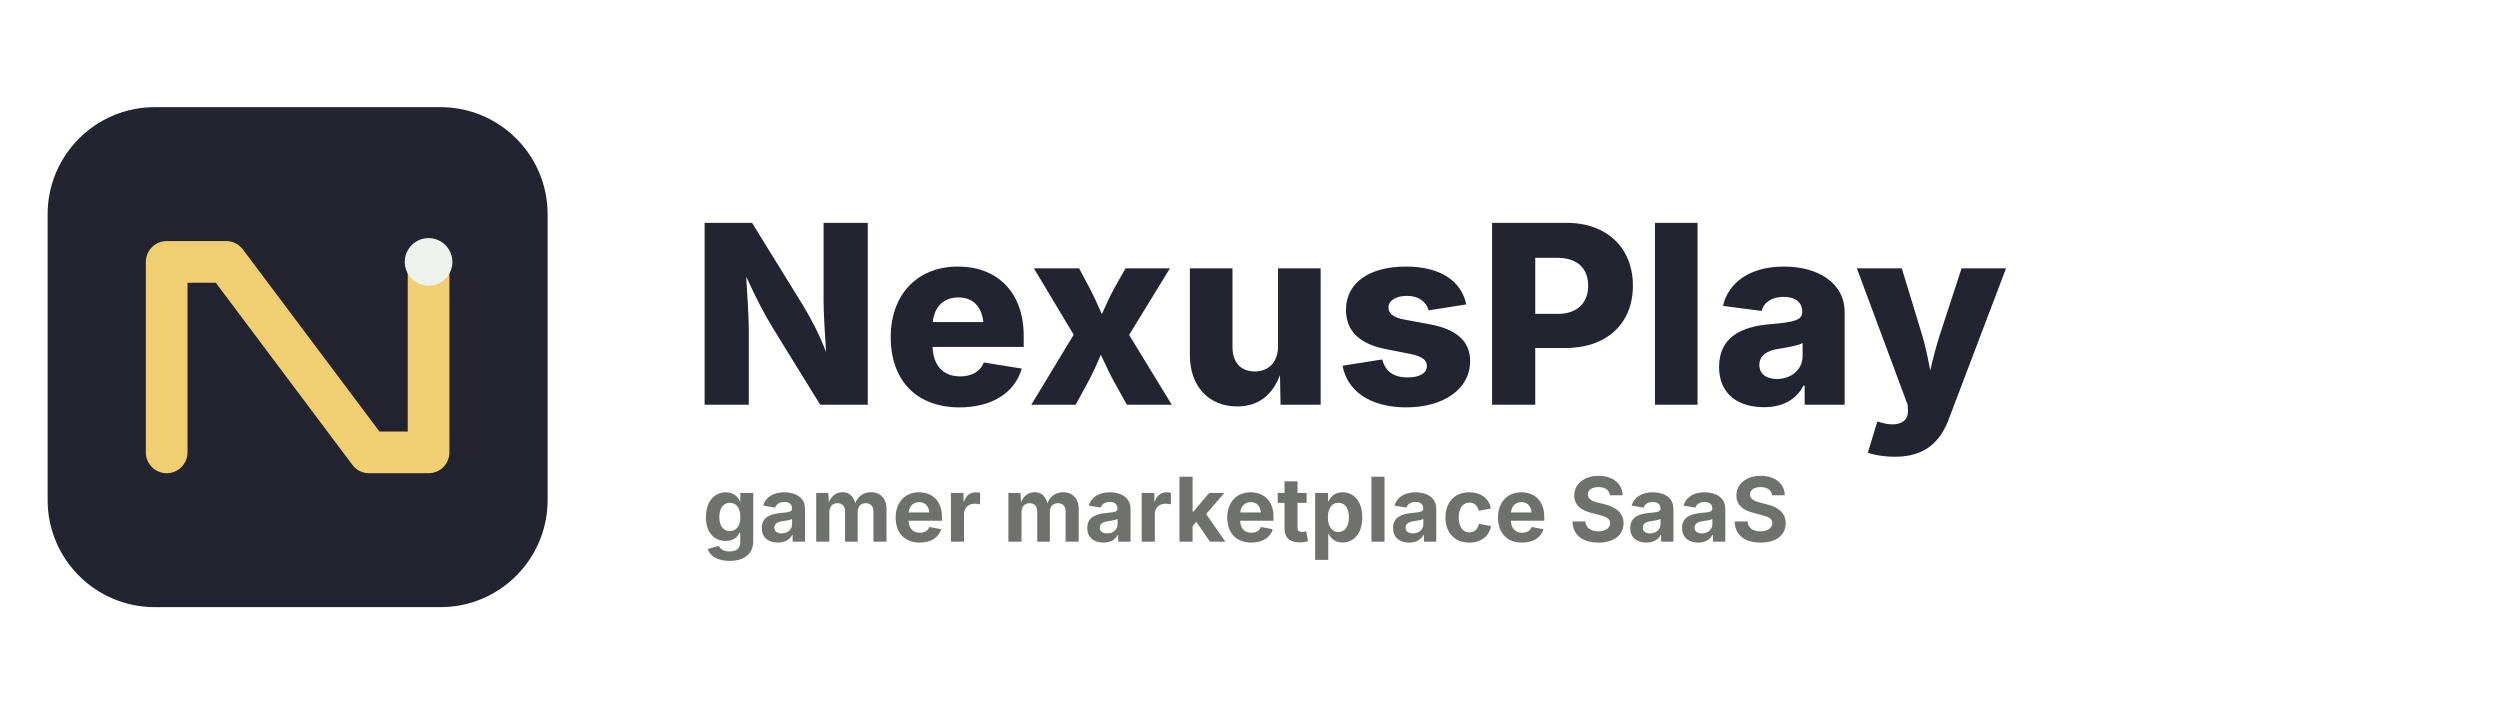
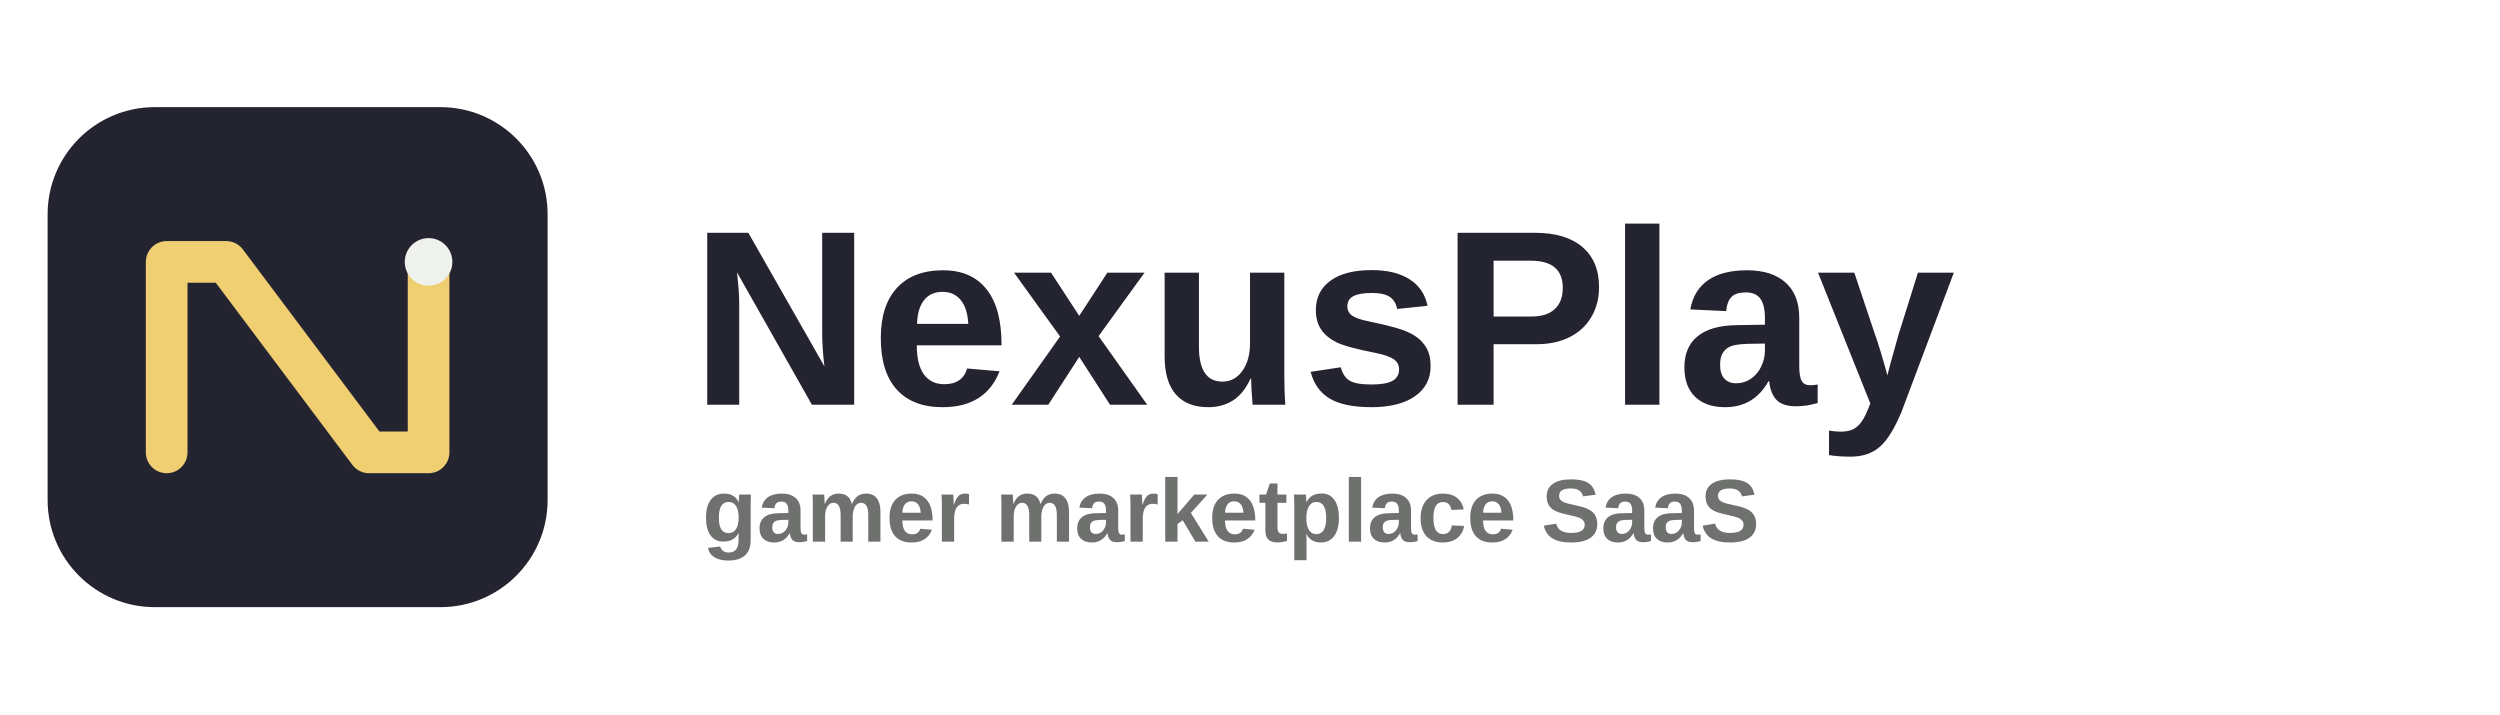
<svg xmlns="http://www.w3.org/2000/svg" width="420" height="120" viewBox="0 0 420 120" role="img" aria-labelledby="title desc">
  <rect x="8" y="18" width="84" height="84" rx="18" fill="#242330" />
  <path d="M28 76V44h10l24 32h10V44" fill="none" stroke="#f0cf72" stroke-width="7" stroke-linecap="round" stroke-linejoin="round" />
  <circle cx="72" cy="44" r="4" fill="#eef1ec" />
-   <text x="116" y="68" font-family="Inter, Arial, sans-serif" font-size="42" font-weight="800" fill="#242330">NexusPlay</text>
-   <text x="118" y="91" font-family="Inter, Arial, sans-serif" font-size="15" font-weight="700" fill="#6f716f">gamer marketplace SaaS</text>
+   <text x="116" y="68" font-family="Poppins, Arial, sans-serif" font-size="42" font-weight="800" fill="#242330">NexusPlay</text>
+   <text x="118" y="91" font-family="Poppins, Arial, sans-serif" font-size="15" font-weight="700" fill="#6f716f">gamer marketplace SaaS</text>
</svg>
